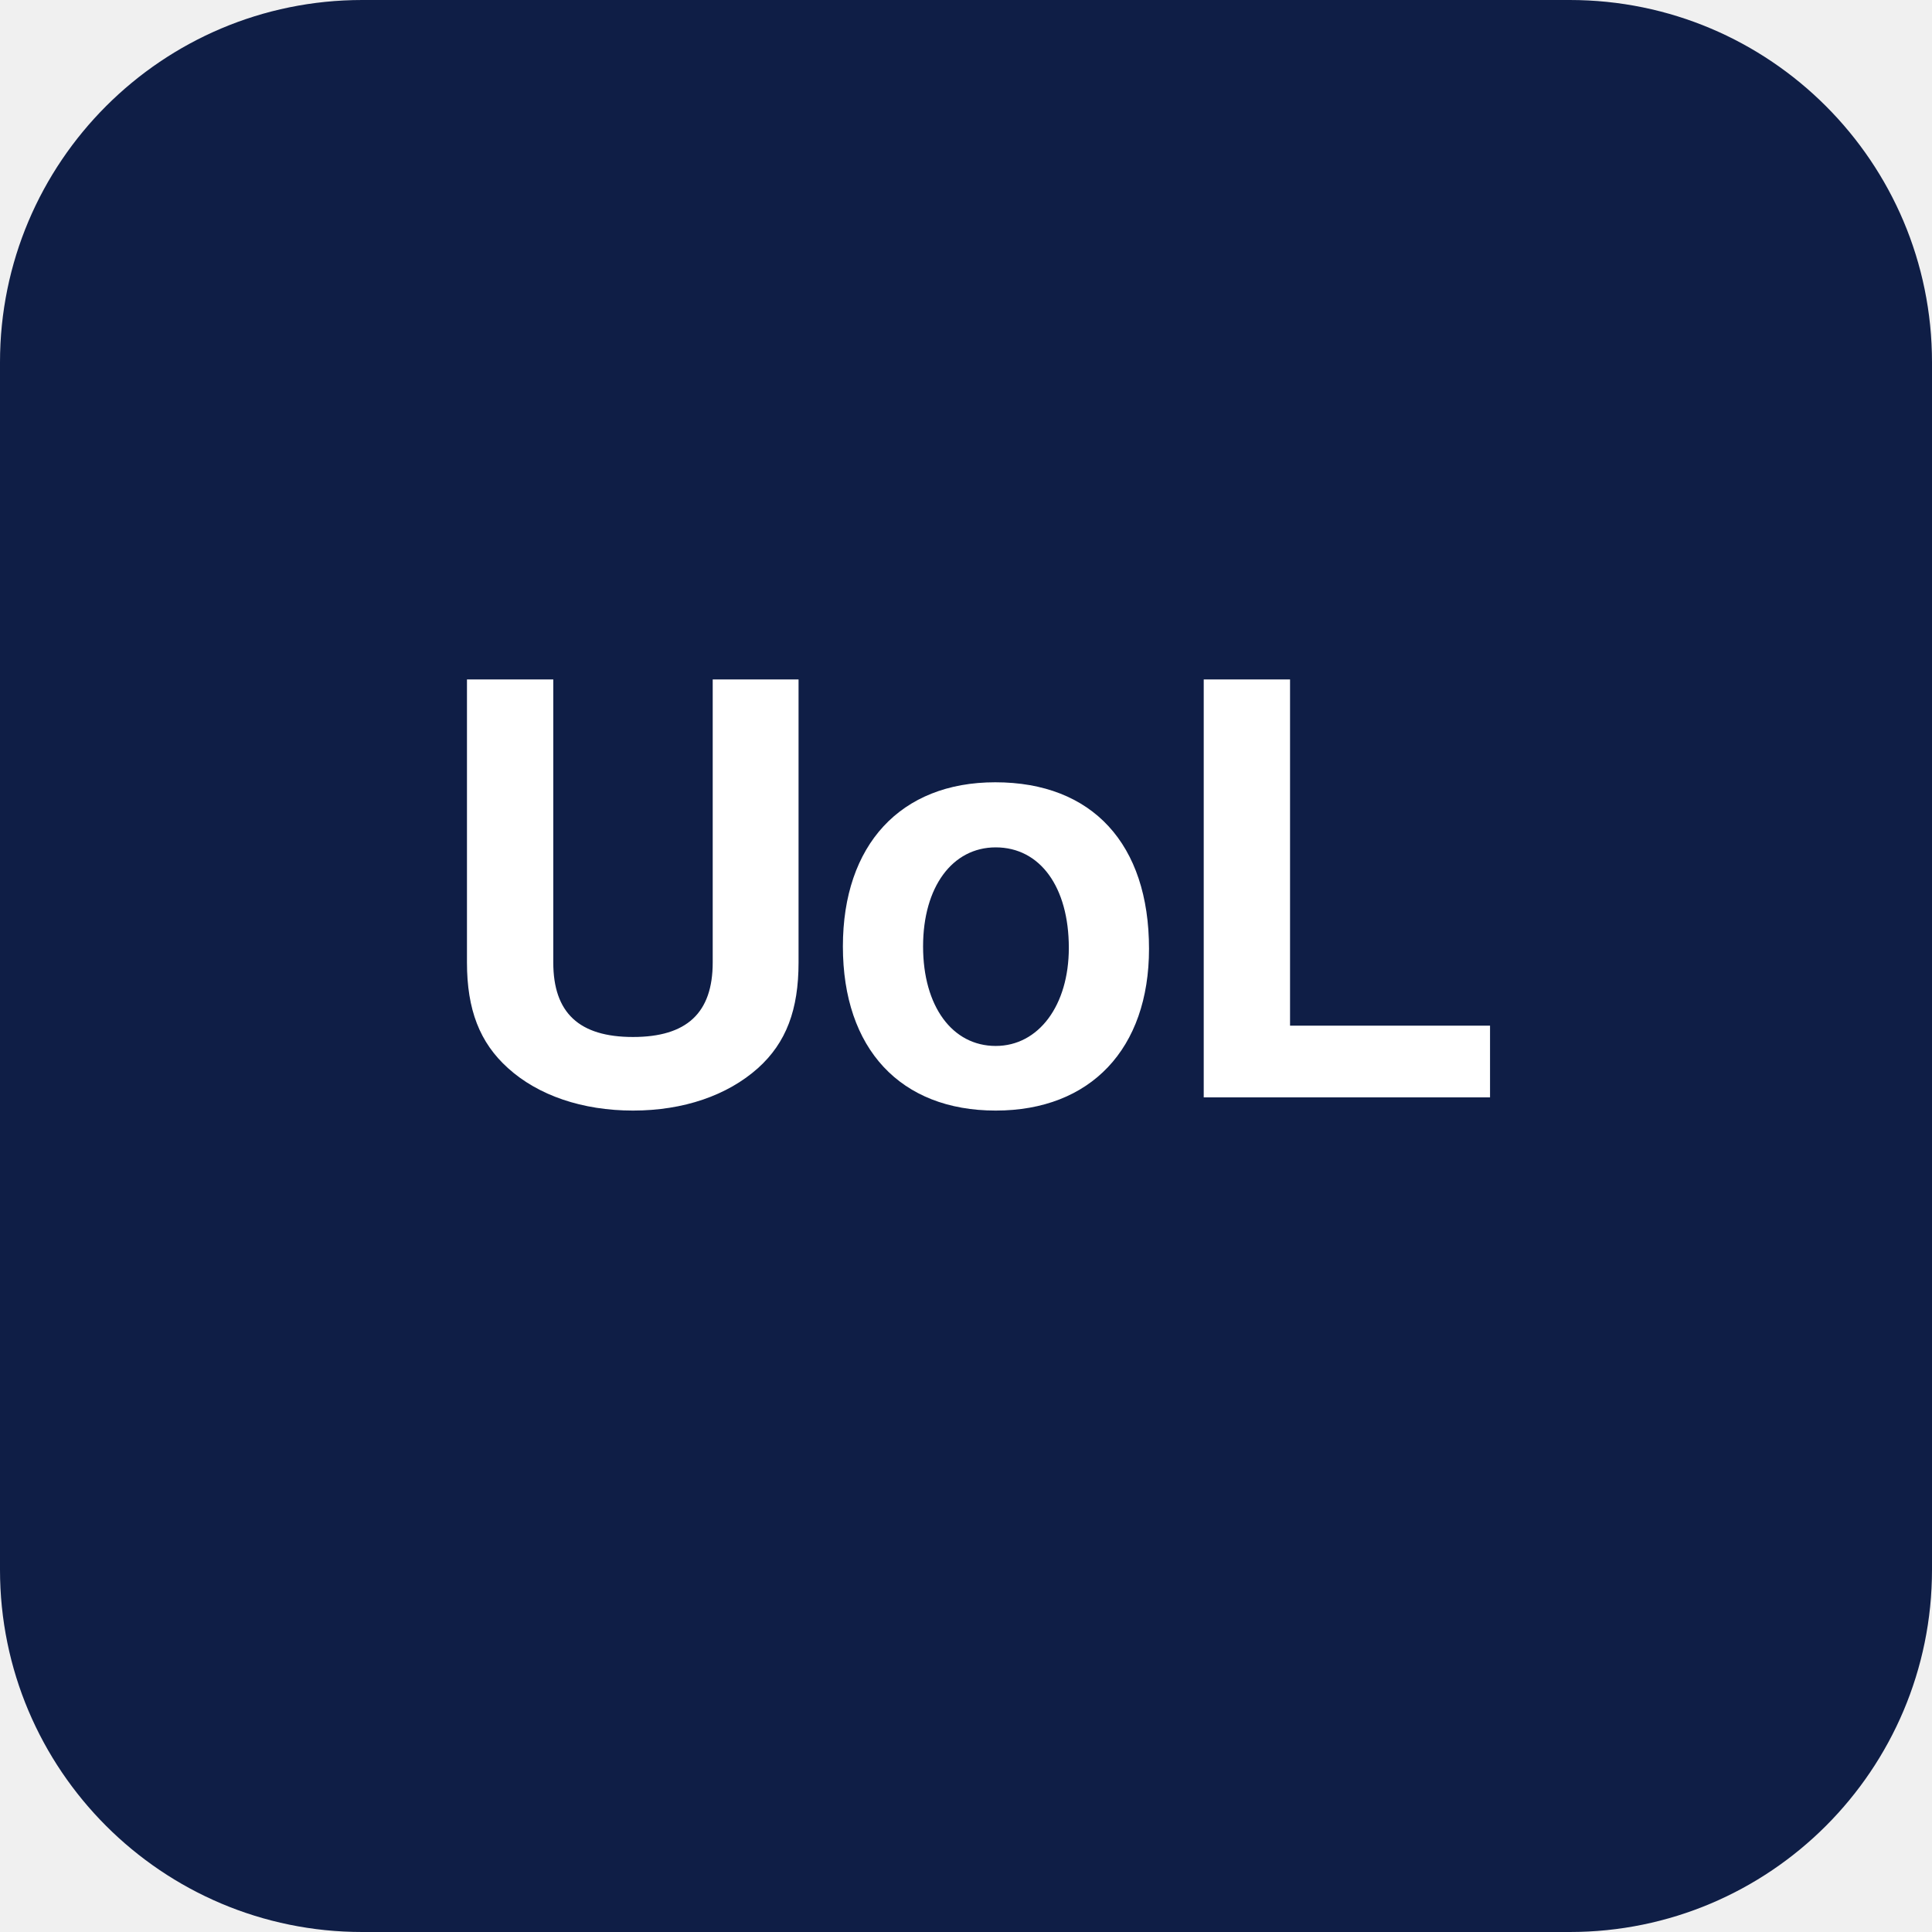
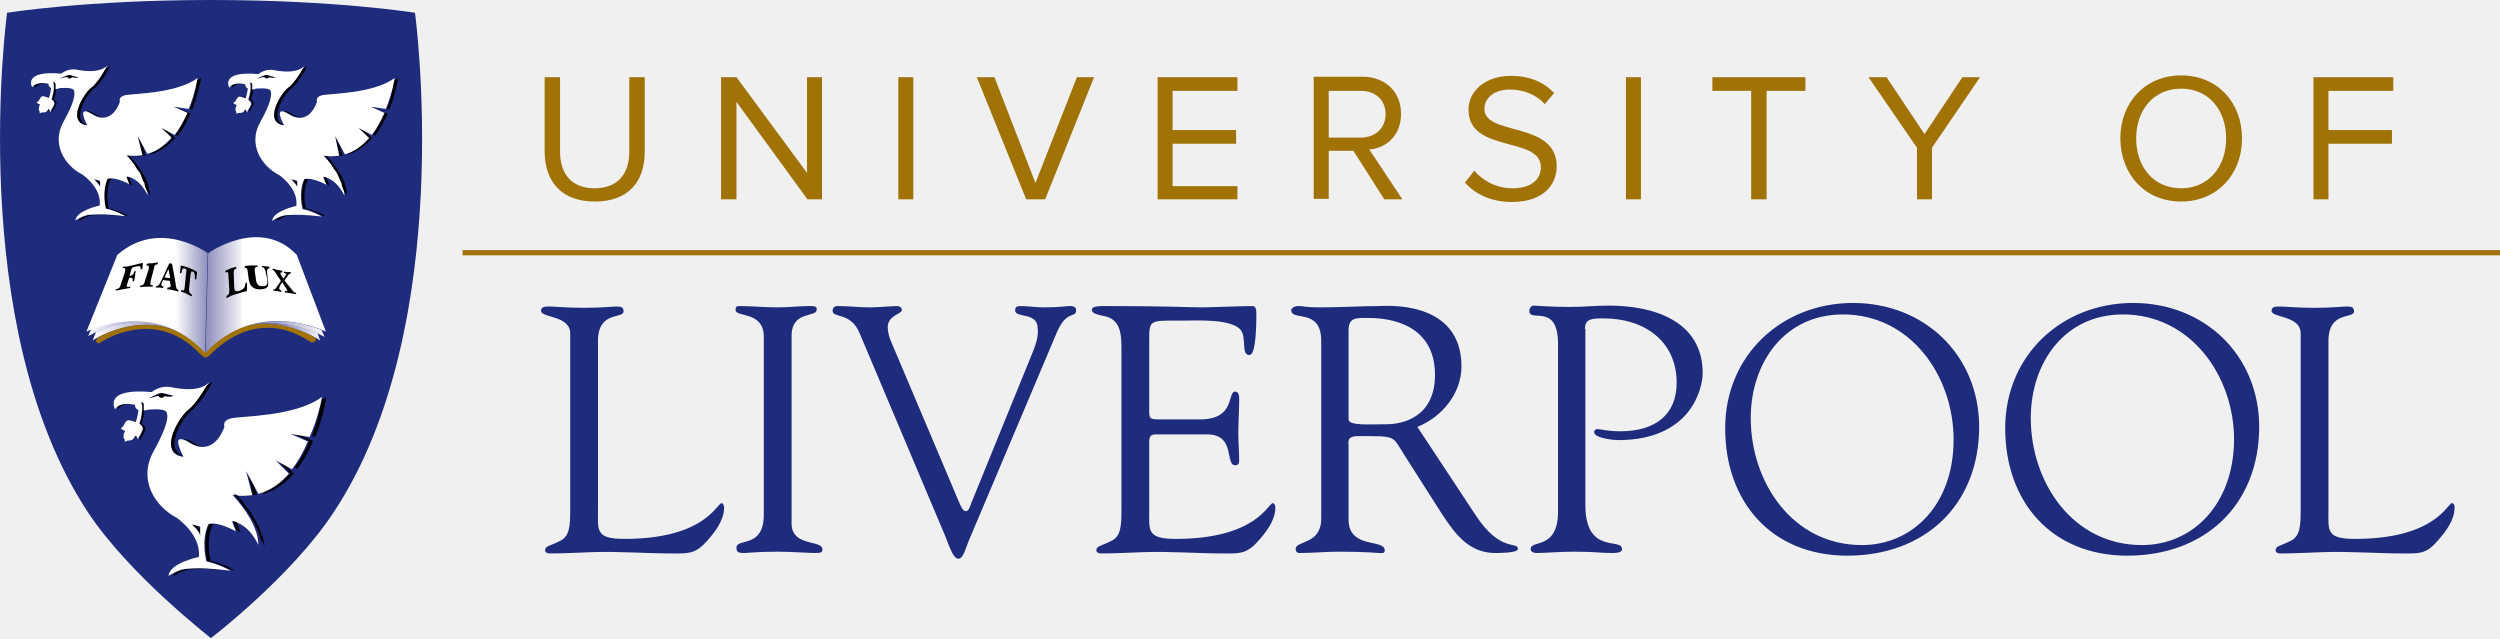
- <svg xmlns="http://www.w3.org/2000/svg" viewBox="0 0 64 64" width="64" height="64">
-   <rect width="64" height="64" rx="12" fill="#0f1e46" />
-   <text x="32" y="32" text-anchor="middle" dominant-baseline="central" font-family="Helvetica Neue, Helvetica, Arial, sans-serif" font-size="19" font-weight="700" letter-spacing="-0.5" fill="#ffffff">UoL</text>
+ <svg xmlns="http://www.w3.org/2000/svg" width="566.9" height="144.7" viewBox="0 0 566.9 144.7" style="enable-background:new 0 0 566.9 144.7" xml:space="preserve">
+   <style>.st0{fill:#1f2b7d}.st1{fill:none}.st2{fill:#fff}.st7{fill:#a17205}</style>
+   <g id="Layer_1">
+     <path class="st0" d="M94.1 2.9S76.3 0 47.8 0C19.4 0 1.6 2.9 1.6 2.9S-8 73.7 19.9 116.1c9.5 14.4 27.9 28.5 27.9 28.6.1 0 18.5-14.2 27.9-28.6C103.8 73.7 94.1 2.9 94.1 2.9z" />
+     <path d="M7.8 19.3c.1.4.2.6.2.6.6-.9 1.8-1 2.6-.9-.6-.2-1.9-.3-2.8.3z" />
+     <path class="st1" d="M10.7 24.4c.1.1.2.2.3.2-.1 0-.2-.1-.3-.2z" />
+     <path d="M10.8 22.1c.1 0 .1 0 .2.1h.1v-.1c-.4-.1-.9-.3-1-.3h-.2l.9.3zm-1.1 3.4s-.1 0 0 0h-.1v.1c.1-.1.3-.1.4-.2-.2.1-.3.1-.3.1zm11.6 15.2c.2.2.4.3.5.4l.1.1c.1.1.2.2.2.3l.2.2.1.1c.3.3.5.7.5 1.1v-1.2l-.7-.7-.9-.3zm10-9.8 1.1 4.4h-2.5c.2 0 .4 0 .6.1.9.1 1.7 0 2.5-.1l-.6-2.2-1.1-2.2zM17.9 17.5c-.1 0-.7-.2-1-.2-.3-.1-.7-.3-1.2-.3-.4 0-2.2.9-2.2.9.1 0 1.2-.4 1.5-.4h.4c0 .2.2.3.5.3s.5-.2.6-.3c.4.1.9.1 1.2.1.1 0 .2-.1.2-.1zm2.1 7.9s.1 0 .1.1h.1s.1 0 .1.1c.1 0 .1.1.2.1h.1l.1.1h.1c.1 0 .2.1.2.1h.1c.3.2 1.1.6 2.1.6-.9-.2-1.6-.6-1.6-.6-1-.6-1.6-.8-1.9-.7.2.2.2.2.3.2zm-8.8-.6-.2-.2c-.2.4-.4.6-.6.7H10c.2 0 .5 0 .8-.1.1.1.3-.1.4-.4 0 .1 0 0 0 0zm1-2.3c.3-.6.5-1.3.5-2.3V19s-.2-.5-.6-.3c0 0 .2.1.2.5v1c-.1.8-.3 1.6-.5 2.3l.4.4c.1.1.3.4.2.8-.2.4-.4 1-.6 1.1 0 0-.1.1-.1.2l.2.4c.1 0 .1-.4.3-.6.1-.2.4-.7.6-1.1.1-.4-.1-.7-.2-.8l-.4-.4zM36.6 29l2.4 2.4-.3.3-.1.1-.2.2-.1.1-.2.2-.1.1-.2.2-.1.1c-.1 0-.1.1-.2.1s-.1.1-.2.1l-.1.1c-.1 0-.1.1-.2.1l-.1.1c-.1 0-.1.1-.2.1l-.1.1c-.1 0-.1.1-.2.1 0 0-.1 0-.1.1-.1.1-.2.1-.2.2-.6.4-1.3.7-2 1l.1.2c2.2-.6 4-2 5.5-3.7L38 29.6l-1.4-.6zm8.1-10.8c-.1.4-.2.9-.3 1.6v.1c0 .1 0 .2-.1.3v.4c0 .1 0 .2-.1.2v.1c0 .1-.1.2-.1.4v.1c0 .1-.1.2-.1.4 0 .1-.1.3-.1.4v.1l-.3.9-.6 1.5.6.1c1.5-3.8 2-7.1 2-7.1-.4.2-.7.4-.9.5zm-5.3 6.1 3.1 1.4-.3.6c-.6 1.4-1.4 2.9-2.4 4.2l.5.3c1.2-1.5 2.1-3.3 2.9-5l-3-1.3-.8-.2zM25.2 40.5h-.7c-1.4 3-.4 6.8-.4 6.8h.2c2 .5 3.8 1.4 4.1 1.6h.6s-2-1.2-4.3-1.6c0 .2-1.1-3.8.5-6.8zm-4.8 8.3h-.3c-.1 0-.2 0-.3.1-.1 0-.2.1-.3.1-.1 0-.2.1-.3.1-.1 0-.2.1-.3.1-.1 0-.2.1-.3.1-.2.1-.4.2-.5.3-.1.2-.1.3-.1.5 0 0 1.7-1.2 3.2-1.3 2.4-.2 3.8 0 6.7.2-3.5-.3-5-.5-7.5-.2z" />
+     <path class="st2" d="M16.4 17.5c-.1.1-.3.3-.6.3s-.5-.1-.5-.3h-.4c-.2 0-1.4.4-1.5.4 0 0 1.8-.9 2.2-.9.5 0 .9.2 1.2.3.3.1 1 .2 1 .2.1 0-.1.1-.3.1-.2.1-.7.1-1.1-.1zm6.4 25.3c0-.3-.2-.7-.5-1.1l-.1-.1c-.1-.1-.1-.2-.2-.2-.1-.1-.2-.2-.2-.3l-.1-.1c-.1-.1-.3-.3-.5-.4l1.5.4v1.8zm22-25.1c-4.9 3.6-14.9 3.5-16.5 3.9-1.6.4-1.1 1.5-1.1 1.5-2.2 5.7-6.1 2.9-6.1 2.9-3-1.9-2.5.1-1.3 2.4-4.7-.6-.8-7.1.8-8.4 1.8-1.3 3.7-5.1 3.7-5.1-.6.6-2.3 1.8-6.9.9-2-.4-3.5.9-3.5.9-8.9-.8-6.6 3.1-6.6 3.1 1-1.5 3.7-.8 3.7-.8 0 .5.3.8.6 1-.1.6-.2 1.4-.5 2.2-.3-.1-1.1-.4-1.4-.4-.7.1-.6 1.1-1.4 1.4.1.2.4.4.8.5-.3.4-.3 1-.3 1.1 0 .3.2.4.2.5v.4c.2-.1.4-.2.6-.2.1 0 .6 0 .8-.1.2-.1.4-.3.6-.7.1 0 .1.1.1.1.1.1.3.5.3.6.1 0 .1-.4.3-.6.1-.2.4-.7.6-1.1.1-.4-.1-.7-.2-.8l-.4-.4c.2-.7.4-1.4.5-2.3v-1c0-.4-.2-.5-.2-.5.3-.3.6.3.6.3v1.2c.5 0 .8-.2.8-.2s2.9-.3 3.3.4c.4.7.3 2.6-2.3 7.2-2.8 5 .2 9.9 4.3 12 1.4 1 4.3 3.6 3.9 7 0 0-5.3 1.1-5.5 3.4 0 0 1.7-1.2 3.2-1.3 2.7-.2 4.2-.1 8.1.3 0 0-2.1-1.2-4.4-1.7 0 0-1-3.8.4-6.8h.2c1.7-.4 4.8 1.3 4.8 1.3l-.7-1.8c3.2.5 4.8 4.3 4.8 4.3-.1-3.2-2.2-6.4-4.7-9.1.4.1.7.1 1 .1.9.1 1.7 0 2.5-.1l-1.1-4.4 2.2 4.1c2.2-.6 4-2 5.5-3.7L36.6 29l3 1.6c1.2-1.5 2.1-3.3 2.9-5l-3.1-1.4 3.4.5c1.5-3.7 2-7 2-7z" />
+     <path d="M20.6 20c-1.7 1.3-5.6 7.8-.8 8.4-3.7-1.2-.1-7.1 1.5-8.3C23.1 18.8 25 15 25 15c-.2.2-.6.4-1 .6-.7 1.2-2.1 3.5-3.4 4.4zm8.8 15.4c-.2 0-.4 0-.6-.1.1.1.2.3.4.4l.1.1c.1.1.2.3.3.4l.1.1c.1.1.2.3.3.4.1.1.2.3.3.4.1.1.2.3.3.4v.1c.1.1.2.3.3.4v.1c.1.1.2.3.3.4.1.1.2.3.3.4.1.1.2.3.3.4v.1c.1.1.2.3.2.4v.1c.1.1.1.3.2.4v.1c.1.1.1.3.2.4v.1c.1.1.1.3.2.4 0 0 0 .1.1.1 0 .1.1.3.1.4v.2c0 .1.1.2.1.3 0 .1 0 .1.1.2 0 .1 0 .2.1.3v.1c.5.8.8 1.4.8 1.4.2-2.9-2.1-6.3-4.5-8.9zm-.7 4.7.6 1.6c.4.2.7.4.7.4l-.7-1.8c-.1-.1-.4-.2-.6-.2z" />
+     <path class="st1" d="m22.1 40.9.7.7v-.5l-.7-.2z" />
+     <path d="m52.5 19.3.2.6c.6-.9 1.8-1 2.6-.9-.6-.2-1.9-.3-2.8.3z" />
+     <path class="st1" d="M55.4 24.4c.1.1.2.2.3.2-.1 0-.2-.1-.3-.2z" />
+     <path d="M55.5 22.1c.1 0 .1 0 .2.1h.1v-.1c-.4-.1-.9-.3-1-.3h-.2l.9.3zm-1.1 3.4s-.1 0 0 0h-.1v.1c.1-.1.3-.1.4-.2-.2.1-.3.1-.3.1zM66 40.7c.2.2.4.3.5.4l.1.1c.1.1.2.2.2.3l.2.2.1.1c.3.3.5.7.5 1.1v-1.2l-.7-.7-.9-.3zm10-9.8 1.1 4.4h-2.5c.2 0 .4 0 .6.1.9.1 1.7 0 2.5-.1l-.6-2.2-1.1-2.2zM62.6 17.5c-.1 0-.7-.2-1-.2-.3-.1-.7-.3-1.2-.3-.4 0-2.2.9-2.2.9.1 0 1.2-.4 1.5-.4h.4c0 .2.2.3.5.3s.5-.2.6-.3c.4.1.9.1 1.2.1.1 0 .2-.1.2-.1zm2.1 7.9s.1 0 .1.1h.1s.1 0 .1.1c.1 0 .1.1.2.1h.1l.1.1h.1c.1 0 .2.1.2.1h.1c.3.2 1.1.6 2.1.6-.9-.2-1.6-.6-1.6-.6-1-.6-1.6-.8-1.9-.7.2.2.2.2.3.2zm-8.8-.6-.2-.2c-.2.4-.4.6-.6.7h-.4c.2 0 .5 0 .8-.1.1.1.3-.1.4-.4 0 .1 0 0 0 0zm1-2.3c.3-.6.5-1.3.5-2.3V19s-.2-.5-.6-.3c0 0 .2.1.2.5v1c-.1.8-.3 1.6-.5 2.3l.4.4c.1.1.3.4.2.8-.2.4-.4 1-.6 1.1 0 0-.1.1-.1.2l.2.4c.1 0 .1-.4.3-.6.1-.2.4-.7.6-1.1.1-.4-.1-.7-.2-.8l-.4-.4zM81.3 29l2.4 2.4-.3.3-.1.1-.2.2-.1.1-.2.2-.1.1-.2.2-.1.1c-.1 0-.1.1-.2.1s-.1.1-.2.1l-.1.1c-.1 0-.1.1-.2.1l-.1.1c-.1 0-.1.1-.2.1l-.1.1c-.1 0-.1.1-.2.1 0 0-.1 0-.1.1-.1.1-.2.1-.2.2-.6.4-1.3.7-2 1l.1.2c2.2-.6 4-2 5.5-3.7l-1.7-1.7-1.4-.6zm8.1-10.8c-.1.4-.2.9-.3 1.6v.1c0 .1 0 .2-.1.3v.4c0 .1 0 .2-.1.2v.1c0 .1-.1.2-.1.4v.1c0 .1-.1.2-.1.4 0 .1-.1.3-.1.4v.1l-.3.9-.6 1.5.6.1c1.5-3.8 2-7.1 2-7.1-.4.2-.7.4-.9.5zm-5.3 6.1 3.1 1.4-.3.6c-.6 1.4-1.4 2.9-2.4 4.2l.5.3c1.2-1.5 2.1-3.3 2.9-5l-3-1.3-.8-.2zM69.9 40.5h-.7c-1.4 3-.4 6.8-.4 6.8h.2c2 .5 3.8 1.4 4.1 1.6h.6s-2-1.2-4.3-1.6c0 .2-1.1-3.8.5-6.8zm-4.8 8.3h-.3c-.1 0-.2 0-.3.1-.1 0-.2.1-.3.1-.1 0-.2.1-.3.1-.1 0-.2.1-.3.1-.1 0-.2.1-.3.1-.2.1-.4.2-.5.3-.1.2-.1.3-.1.5 0 0 1.7-1.2 3.2-1.3 2.4-.2 3.8 0 6.7.2-3.5-.3-5-.5-7.5-.2z" />
+     <path class="st2" d="M61.1 17.5c-.1.1-.3.3-.6.3s-.5-.1-.5-.3h-.4c-.2 0-1.4.4-1.5.4 0 0 1.8-.9 2.2-.9.5 0 .9.2 1.2.3.3.1 1 .2 1 .2.1 0-.1.1-.3.1-.2.1-.7.1-1.1-.1zm6.4 25.3c0-.3-.2-.7-.5-1.1l-.1-.1c-.1-.1-.1-.2-.2-.2-.1-.1-.2-.2-.2-.3l-.1-.1c-.1-.1-.3-.3-.5-.4l1.5.4v1.8zm22-25.1c-4.9 3.6-14.9 3.5-16.5 3.9-1.6.4-1.1 1.5-1.1 1.5-2.2 5.8-6.2 2.9-6.2 2.9-3-1.9-2.5.1-1.3 2.4-4.7-.6-.8-7.1.8-8.4 1.9-1.3 3.8-5 3.8-5-.6.6-2.3 1.8-6.9.9-2-.4-3.5.9-3.5.9-8.9-.8-6.6 3.1-6.6 3.1.9-1.5 3.6-.8 3.6-.8 0 .5.3.8.6 1-.1.6-.2 1.4-.5 2.2-.3-.1-1.1-.4-1.4-.4-.7.1-.6 1.1-1.4 1.4.1.2.4.4.8.5-.3.4-.3 1-.3 1.1 0 .3.2.4.2.5v.4c.2-.1.4-.2.6-.2.1 0 .6 0 .8-.1.2-.1.4-.3.6-.7.1 0 .1.1.1.1.1.1.3.5.3.6.1 0 .1-.4.3-.6.1-.2.4-.7.6-1.1.1-.4-.1-.7-.2-.8l-.4-.4c.2-.7.4-1.4.5-2.3v-1c0-.4-.2-.5-.2-.5.3-.3.6.3.6.3v1.2c.5 0 .8-.2.8-.2s2.9-.3 3.3.4c.4.7.3 2.6-2.3 7.2-2.8 5 .2 9.9 4.3 12 1.4 1 4.3 3.6 3.9 7 0 0-5.3 1.1-5.5 3.4 0 0 1.7-1.2 3.2-1.3 2.7-.2 4.2-.1 8.1.3 0 0-2.1-1.2-4.4-1.7 0 0-1-3.8.4-6.8h.2c1.7-.4 4.8 1.3 4.8 1.3l-.7-1.8c3.2.5 4.8 4.3 4.8 4.3-.1-3.2-2.2-6.4-4.7-9.1.4.1.7.1 1 .1.9.1 1.7 0 2.5-.1l-.9-4.4 2.2 4.1c2.2-.6 4-2 5.5-3.7L81.3 29l3 1.6c1.2-1.5 2.1-3.3 2.9-5l-3.1-1.4 3.4.5c1.5-3.7 2-7 2-7z" />
+     <path d="M65.3 20c-1.7 1.3-5.6 7.8-.8 8.4-3.7-1.2-.1-7.1 1.5-8.3 1.8-1.3 3.7-5.1 3.7-5.1-.2.2-.6.4-1 .6-.7 1.2-2.1 3.5-3.4 4.4zm8.8 15.4c-.2 0-.4 0-.6-.1.1.1.2.3.4.4l.1.1c.1.1.2.3.3.4l.1.1c.1.1.2.3.3.4.1.1.2.3.3.4.1.1.2.3.3.4v.1c.1.1.2.3.3.4v.1c.1.1.2.3.3.4.1.1.2.3.3.4.1.1.2.3.3.4v.1c.1.1.2.3.2.4v.1c.1.1.1.3.2.4v.1c.1.1.1.3.2.4v.1c.1.1.1.3.2.4 0 0 0 .1.1.1 0 .1.1.3.1.4v.2c0 .1.1.2.1.3 0 .1 0 .1.1.2 0 .1 0 .2.1.3v.1c.5.8.8 1.4.8 1.4.2-2.9-2.1-6.3-4.5-8.9zm-.7 4.7.6 1.6c.4.2.7.4.7.4l-.7-1.8c-.1-.1-.4-.2-.6-.2z" />
+     <path class="st1" d="m66.8 40.9.7.7v-.5l-.7-.2z" />
+     <path d="M26.6 92c.1.4.3.7.3.7.7-1.1 2.2-1.3 3.3-1.2-.8-.1-2.5-.3-3.6.5z" />
+     <path class="st1" d="M30.2 98.5c.1.1.2.2.4.2-.1 0-.3-.1-.4-.2z" />
+     <path d="M30.3 95.5c.1 0 .1 0 0 0 .1 0 .2.1.2.1h.1v-.1c-.5-.1-1.1-.4-1.3-.3-.1 0-.1 0-.2.1.4 0 .9.1 1.2.2zM29 99.8c-.1 0-.1 0 0 0H28.7v.2c.2-.1.3-.2.5-.2H29zm14.5 19.1.6.6.1.1.3.3c.1.1.2.2.2.3 0 0 0 .1.1.1.3.4.6.9.6 1.3V120c-.3-.4-.7-.7-.9-.9l-1-.2zM56 106.6l1.4 5.5c-.1 0-.2 0-.4.1h-2.7c.2 0 .5.1.7.1 1.1.1 2.2 0 3.2-.1l-.7-2.7-1.5-2.9zM39.2 89.8c-.1 0-.9-.2-1.3-.3-.4-.1-.9-.3-1.5-.3-.5 0-2.7 1.2-2.7 1.2.1 0 1.5-.5 1.8-.5h.4c0 .3.3.4.7.4.4 0 .7-.3.7-.4.5.2 1.2.2 1.5.1.3-.1.5-.2.4-.2zm2.7 9.9c.1 0 .1 0 .2.1h.1s.1 0 .1.1c.1 0 .1.1.2.1 0 0 .1 0 .1.1.1 0 .1.1.2.1 0 0 .1 0 .1.1.1.1.2.1.3.2h.2c.3.2 1.4.8 2.7.8a5 5 0 0 1-2-.8c-1.3-.8-2-1-2.4-.9 0 0 .1.1.2.1zm-11.1-.8-.2-.2c-.2.5-.5.8-.7.9 0 0-.1 0-.1.1H29.5c.2 0 .7 0 1-.2 0 0 .2-.2.3-.6.1.1.1.1 0 0 .1.1 0 0 0 0zm1.3-2.9c.3-.7.6-1.7.6-2.9V91.7s-.3-.7-.7-.3c0 0 .2.1.3.6v1.3c-.1 1-.3 2-.6 2.8.1.2.4.4.5.5.1.1.4.5.2 1s-.5 1.2-.7 1.4c0 .1-.1.1-.1.2.1.2.2.4.3.5.1 0 .1-.5.3-.7.2-.2.5-.9.7-1.4.2-.5-.1-.9-.2-1-.3-.3-.5-.4-.6-.6zm30.7 8.3 3 3c-.1.1-.2.3-.3.4l-.1.1-.3.3-.1.1-.2.2c-.1 0-.1.1-.2.1l-.2.2-.2.2-.2.2-.2.2c-.1.1-.1.1-.2.1l-.2.2c-.1 0-.1.1-.2.1-.1.1-.2.1-.2.2l-.1.1c-.1.1-.2.1-.3.2 0 0-.1 0-.1.1-.1.1-.2.1-.3.2h-.1c-.8.5-1.7.9-2.6 1.2l.2.3c2.8-.8 5.1-2.5 6.9-4.6l-2.2-2.2-1.6-.9zm10.1-13.6c-.1.5-.2 1.1-.4 2v.1c0 .1-.1.3-.1.4 0 .1 0 .2-.1.2v.2c0 .1-.1.2-.1.3v.1c0 .1-.1.3-.1.5v.1c0 .2-.1.3-.1.5v.1c-.1.2-.1.4-.2.5v.1c-.1.4-.2.8-.4 1.2-.2.6-.4 1.3-.7 1.9l.8.1c1.9-4.7 2.5-8.9 2.5-8.9-.5.2-.8.4-1.1.6zm-6.7 7.6 3.9 1.7c-.1.3-.2.5-.3.8-.8 1.8-1.8 3.6-3 5.2l.6.3c1.5-1.9 2.7-4.1 3.6-6.3l-3.7-1.7h-1.1zm-17.8 20.4H47.5c-1.8 3.7-.5 8.5-.5 8.5.1 0 .2 0 .3.1 2.5.6 4.8 1.8 5.2 2h.7s-2.5-1.5-5.4-2.1c0 .2-1.4-4.8.6-8.5zm-6 10.3c-.1 0-.3 0-.4.1-.1 0-.2 0-.4.1-.1 0-.2.1-.4.1-.1 0-.2.1-.4.1-.1 0-.2.1-.3.1-.1 0-.2.1-.3.2-.2.1-.5.2-.7.3-.1.2-.1.4-.2.7 0 0 2.2-1.5 4-1.6 3-.3 4.8 0 8.4.2-4.3-.4-6.1-.6-9.3-.3z" />
+     <path class="st2" d="M37.4 89.8c-.1.1-.3.4-.7.4-.4 0-.7-.1-.7-.4h-.4c-.3.1-1.7.6-1.8.5 0 0 2.2-1.2 2.7-1.2.6 0 1.1.2 1.5.3.4.1 1.2.3 1.3.3.1 0-.1.1-.3.2-.5.1-1.2.1-1.6-.1zm8 31.8c0-.4-.3-.9-.6-1.3 0 0 0-.1-.1-.1-.1-.1-.2-.2-.2-.3l-.3-.3s0-.1-.1-.1l-.6-.6 1.9.5v2.2zM73 90c-6.1 4.6-18.7 4.3-20.7 4.9-2 .5-1.4 1.9-1.4 1.9-2.8 7.2-7.7 3.7-7.7 3.7-3.8-2.3-3.1.1-1.6 3.1-5.9-.7-1-8.9 1.1-10.5 2.2-1.7 4.7-6.4 4.7-6.4-.7.8-2.8 2.3-8.6 1.1-2.6-.5-4.4 1.1-4.4 1.1-11.2-1-8.3 3.9-8.3 3.9 1.2-1.9 4.5-1 4.5-1 0 .7.4 1 .8 1.2-.1.8-.3 1.8-.6 2.7-.4-.1-1.4-.5-1.7-.4-.9.1-.8 1.4-1.7 1.8.1.2.5.5 1 .6-.4.5-.4 1.3-.4 1.4 0 .4.3.5.3.6v.5c.3-.1.5-.3.7-.3.2 0 .7 0 1-.2.2-.1.5-.4.7-.9.1 0 .1.1.2.1.2.2.4.7.4.7.1 0 .1-.5.3-.7.2-.2.5-.9.7-1.4.2-.5-.1-.9-.2-1-.1-.1-.4-.3-.5-.5.3-.8.5-1.8.6-2.8 0 0 .1-.8 0-1.3 0-.5-.3-.6-.3-.6.4-.3.7.3.7.3v1.5c.6-.1 1-.2 1-.2s3.6-.4 4.1.5c.6.9.3 3.2-2.9 9-3.5 6.3.2 12.4 5.4 15.1 1.7 1.3 5.3 4.5 4.9 8.8 0 0-6.6 1.3-6.9 4.3 0 0 2.2-1.5 4-1.6 3.4-.3 5.2-.1 10.1.4 0 0-2.7-1.5-5.5-2.1 0 0-1.3-4.8.5-8.5h.2c2.2-.5 6 1.7 6 1.7l-.9-2.3c4 .6 6 5.4 6 5.4-.1-4-2.8-8-5.9-11.4.4.1.9.1 1.3.2 1.1.1 2.2 0 3.2-.1l-1.4-5.5 2.8 5.2c2.8-.8 5.1-2.5 6.9-4.6l-3-3 3.7 2c1.5-1.9 2.7-4.1 3.6-6.3l-3.9-1.7 4.3.7C72.4 94.2 73 90 73 90z" />
+     <path d="M42.7 92.9c-2.1 1.6-7 9.8-1.1 10.5-4.7-1.5-.1-8.9 1.9-10.4 2.2-1.7 4.7-6.4 4.7-6.4-.2.2-.8.5-1.3.8-.9 1.5-2.6 4.3-4.2 5.5zm11 19.3c-.2 0-.5-.1-.7-.1l.5.5s0 .1.1.1c.1.2.3.3.4.5 0 0 0 .1.1.1.1.2.3.3.4.5v.1c.1.2.3.4.4.5.1.2.3.4.4.6l.1.1c.1.2.3.4.4.5 0 0 0 .1.1.1.1.2.3.4.4.6.1.2.2.4.4.6l.3.6s0 .1.1.1c.1.2.2.4.3.5 0 0 0 .1.1.1.1.2.2.4.3.5v.1c.1.2.1.3.2.5 0 0 0 .1.1.1.1.2.1.3.2.5 0 .1 0 .1.1.2.1.2.1.3.2.5 0 .1 0 .1.1.2 0 .1.1.3.1.4 0 .1 0 .2.1.3 0 .1.1.2.1.4v.2c.7 1 1 1.8 1 1.8-.5-4.1-3.3-8.4-6.3-11.7zm-.9 6 .8 2c.6.3.9.5.9.5l-.8-2.3c-.3-.1-.6-.2-.9-.2z" />
+     <g>
+       <path class="st1" d="m44.6 119.2.8.8v-.6l-.8-.2z" />
+     </g>
+     <linearGradient id="SVGID_1_" gradientUnits="userSpaceOnUse" x1="21.003" y1="76.418" x2="46.515" y2="76.418">
+       <stop offset="0" style="stop-color:#fff" />
+       <stop offset=".134" style="stop-color:#e7e7f1" />
+       <stop offset=".389" style="stop-color:#bcbbd8" />
+       <stop offset=".737" style="stop-color:#8484b5" />
+       <stop offset=".938" style="stop-color:#6768a3" />
+     </linearGradient>
+     <path d="M34.8 73.2c-.1 0-.2 0-.4-.1-.2 0-.4 0-.5-.1-5.1-.5-9.7 1.2-12.1 2.3l-.8 1.9s14.5-9.5 25.5 2.7c0 0-4-5.5-11.7-6.7z" style="fill:url(#SVGID_1_)" />
+     <linearGradient id="SVGID_2_" gradientUnits="userSpaceOnUse" x1="58.898" y1="75.232" x2="72.583" y2="75.232">
+       <stop offset=".096" style="stop-color:#6768a3" />
+       <stop offset=".318" style="stop-color:#8080b3" />
+       <stop offset=".807" style="stop-color:#cfcee3" />
+       <stop offset="1" style="stop-color:#fff" />
+     </linearGradient>
+     <path d="M72 75.6c-2.5-1.1-7.5-2.9-13.1-2.1 7.5-.4 13.7 3.7 13.7 3.7l-.6-1.6z" style="fill:url(#SVGID_2_)" />
+     <linearGradient id="SVGID_3_" gradientUnits="userSpaceOnUse" x1="20.053" y1="74.408" x2="37.551" y2="74.408">
+       <stop offset="0" style="stop-color:#fff" />
+       <stop offset=".155" style="stop-color:#e7e7f1" />
+       <stop offset=".452" style="stop-color:#bcbcd8" />
+       <stop offset=".857" style="stop-color:#8484b5" />
+       <stop offset=".938" style="stop-color:#7a7aaf" />
+     </linearGradient>
+     <path d="m20.8 74.4-.8 1.8s8.6-5 17.5-2.5c-7-2.3-14-.3-16.7.7z" style="fill:url(#SVGID_3_)" />
+     <linearGradient id="SVGID_4_" gradientUnits="userSpaceOnUse" x1="53.709" y1="74.609" x2="73.564" y2="74.609">
+       <stop offset=".096" style="stop-color:#7a7aaf" />
+       <stop offset=".359" style="stop-color:#9594c0" />
+       <stop offset=".937" style="stop-color:#eeeef5" />
+       <stop offset="1" style="stop-color:#fff" />
+     </linearGradient>
+     <path d="M53.7 74.8c9.9-4.1 19.9 1.6 19.9 1.6l-.7-1.6c-2.7-1.1-10.9-3.8-19.2 0z" style="fill:url(#SVGID_4_)" />
+     <g>
+       <path class="st7" d="M46.5 79.8c-9.2-10.1-20.8-5.2-24.4-3.2l-.4.9.7.4s12.2-8.7 22.7 2.1c1.6 1.6 1.8 1.2 3 0 11.9-11.3 22.3-2.2 22.6-2.3.4-.1 1-.4 1-.4l-.3-.8c-3.6-2-15.2-7.1-24.6 2.9l-.3.4zm.3-.4" />
+     </g>
+     <linearGradient id="SVGID_5_" gradientUnits="userSpaceOnUse" x1="19.647" y1="66.972" x2="47.167" y2="66.972">
+       <stop offset=".732" style="stop-color:#fff" />
+       <stop offset="1" style="stop-color:#8e8ebc" />
+     </linearGradient>
+     <path d="M19.6 75.2S35 67.5 46.5 80l.6-22.6s-10.9-8-20.5.4l-7 17.4z" style="fill:url(#SVGID_5_)" />
+     <linearGradient id="SVGID_6_" gradientUnits="userSpaceOnUse" x1="42.95" y1="66.876" x2="55.097" y2="66.876">
+       <stop offset=".096" style="stop-color:#7a7aaf" />
+       <stop offset=".359" style="stop-color:#9594c0" />
+       <stop offset=".937" style="stop-color:#eeeef5" />
+       <stop offset="1" style="stop-color:#fff" />
+     </linearGradient>
+     <path d="M73.9 75.2S58.4 67.4 46.6 80l.6-22.6s11.8-8.4 20.1.4l6.6 17.4z" style="fill:url(#SVGID_6_)" />
+     <g>
+       <path d="m29.4 62.6.3-.1c.4-.1.6-.3.8-1h.3c-.1.4-.2.8-.2 1.2-.1.4-.1.7-.2 1.1h-.3c0-.5 0-.9-.5-.8h-.3l-.5 1.5c-.2.6 0 .6.8.5l-.1.3c-.5.1-1.1.2-1.7.3-.5.1-.8.2-1.6.3l.1-.3c.8-.2.9-.4 1.1-1.1l.9-2.7c.2-.8.2-1.1-.5-1l.1-.3c.5 0 1.3-.1 2-.3.8-.2 1.6-.4 2.5-.6l-.1 1.4-.4.1c0-1-.3-.8-1.3-.6-.6.1-.7.2-.9.8l-.3 1.3zM33.7 61.1c.1-.7.2-.9-.5-.9l.1-.4c.4-.1.7-.1 1.2-.1.5-.1.8-.1 1.3-.2v.4c-.7.1-.8.3-.9 1l-.7 2.7c-.2.9-.2 1.1.5 1.1l-.1.3h-1.4c-.4 0-1 .1-1.5.1l.1-.3c.7-.1.9-.4 1.1-1.2l.8-2.5zM36.9 63.7c-.1.2-.2.3-.3.7-.2.4.3.5.5.6l-.1.3c-.3 0-.6-.1-.9-.1h-.8l.1-.3c.6 0 .9-.7 1.2-1.3.8-1.7 1.8-3.9 1.8-3.9l.6.1s.7 3.6.8 4.4c.1.7.1.8.2 1.1 0 .2.3.4.5.5l-.1.3c-.4-.1-.7-.2-1.2-.3-.4-.1-.8-.2-1.3-.2l.1-.4c.3 0 .7 0 .7-.4 0-.1-.1-.6-.1-.7l-.1-.4s-.4-.1-.8-.1c-.4-.1-.8-.1-.8-.1v.2zm1-.7c.4 0 .7.1.7.1l-.4-2.1-.9 1.9s.2 0 .6.1zM44.5 63.4l-.3-.1c0-.8 0-1.5-.4-1.7-.4-.2-.5 0-.6.7l-.3 3c-.1.8 0 1.1.6 1.5v.4c-.5-.2-.9-.4-1.2-.6-.4-.2-.8-.3-1.3-.5l.1-.3c.7.2.7 0 .8-.8l.3-3c.1-.6.2-1-.3-1.1-.6-.2-.6.4-.8 1.1l-.3-.1.2-1.7s1.1.2 2 .6c1 .4 1.7.9 1.7.9l-.2 1.7zM51.4 67.1c.6-.4.6-.7.6-1.4l-.2-3c0-.8 0-1.2-.7-.9v-.4c.5-.2.7-.3 1.1-.5.5-.2.9-.3 1.4-.4v.4c-.7.2-.6.6-.6 1.4l.1 2.5c0 .9.1 1.4 1 1.2 1.1-.3 1.5-.8 1.6-1.9h.3V66c-1.4.3-3 .9-3.4 1-.4.2-.9.4-1.3.6l.1-.5zM55.6 60.3c.6-.1 1-.1 1.4-.1h1.4v.3c-.7 0-.7.5-.6 1.2l.2 1.4c.1 1.2.5 1.9 1.6 1.8 1.1 0 1.1-.6 1-1.7l-.3-1.2c0-.3-.1-.7-.3-1-.1-.3-.3-.4-.6-.4v-.3c.3 0 .6.1.9.1.3 0 .4 0 .8.1v.3c-.2 0-.4.1-.5.4-.1.3 0 .7 0 1l.1.8c.2 1.7.4 2.5-1.6 2.6-1.2.1-2.5-.4-2.7-2.3l-.2-1.5c-.1-.8-.1-1.1-.8-1.1l.2-.4zM66.2 65.7c.3.4.5.7.9.7l.1.3c-.5-.1-.8-.1-1.3-.2-.4-.1-.8-.1-1.3-.2V66h.4c.1 0 .1-.1.1-.2 0-.2-.3-.6-.4-.7L64 64l-.4.6c-.1.2-.3.6-.3.8 0 .3.3.4.5.5v.3c-.4-.1-.6-.1-1-.2-.3 0-.6-.1-.8-.1v-.3c.4.1.6-.3.8-.6l.9-1.3-1-1.5c-.1-.2-.2-.4-.4-.6-.2-.3-.3-.3-.5-.4v-.3c.3.1.7.2 1.1.3.4.1.8.1 1.1.2v.4c-.2 0-.5-.1-.4.2 0 .2.1.3.2.5l.5.7.3-.5c.1-.2.2-.3.3-.4.1-.2-.2-.4-.5-.4v-.3c.3 0 .5.1.8.1h.7l.1.3c-.4 0-.5.2-.8.6l-.7 1 1.7 2.1z" />
+     </g>
+     <g>
+       <path class="st0" d="M163.6 114.1c-1 0-3.7 8.1-22 8.1-6.6 0-6-1.9-6-6.6V77.3c0-6.9 5.8-4.9 5.8-6.7 0-.9-.5-1.1-1.5-1.1-1.2 0-3.1.3-7.6.3-3.9 0-6.3-.3-8-.3-1 0-1.6.2-1.6 1 0 1.6 6.6 1 6.6 5.1v40.1c0 3.7-.2 5.9-2.2 6.9-2.5 1.3-3.3 1.1-3.5 2.1 0 .6.5.8 1.2.8 3.2 0 6.5-.2 9.6-.3 6-.2 12 .3 18 .3 3.5 0 5.2.2 7.8-2.7 1.9-2.1 4-4.8 4-7.7 0-.2-.1-1-.6-1zM179.5 118.7V76.2c0-5.9 5.7-4.1 5.7-6 0-.6-.2-.8-1.5-.8-2.5 0-4.9.3-7.4.3-2.9 0-5.8-.3-8.7-.3-.6 0-.8.2-.8.9 0 1.7 6.3.2 6.4 5.9v40.5c0 7.8-6.2 5.2-6.2 7.5 0 .8.2 1.2 1.7 1.2 1.1 0 2.8-.3 7.6-.3 3.4 0 6.8.3 8.6.3 1.3 0 1.6-.2 1.6-.8 0-2.3-7-.5-7-5.9zM242.7 69.4c-1.1 0-2.3.3-6.1.3-1.7 0-3.5-.3-5.2-.3-.8 0-1.2.2-1.2 1 0 1.8 5.1.3 5.1 4 .3 1.7-.6 4.2-1.1 5.4l-13.8 33.9c-.4.9-.6 2.2-1.4 2.2-.9 0-1.4-1.8-3.2-6L202 77.3c-.3-.7-.7-2-.7-3.1 0-2.8 3.3-2.9 3.2-4 0-.5-.6-.8-1.1-.8-1.1 0-4.1.3-6.2.3-2.4 0-4.8-.3-7.3-.3-.7 0-1.1.4-1.1 1.1 0 1.7 4.1.2 6.1 5l19.5 46.2c.7 1.7 1.7 5 2.9 5s1.7-2.6 2.6-4.6l19.7-46.6c2.2-5.3 4.4-3.3 4.4-5.1.1-.6-.4-1-1.3-1zM288.6 114.1c-1 0-3.7 8.1-22 8.1-6.6 0-6-1.9-6-6.6V101c0-1.2-.2-2.5 1.4-2.5h11.7c6.6 0 4 7 6.4 7 .6 0 .9-.3.9-1 0-2.1-.2-4.2-.2-6.2 0-2.5.2-5.2.2-8 0-.6-.2-1.5-.9-1.5-1.9 0 .2 6.3-8 6.3h-8.5c-3.2 0-3 0-3-2.7V77.7c0-5.3-.2-5 7.4-5 3.2 0 11.4-.5 13.4 2.2 1.3 1.8 0 5.6 1.9 5.6.5 0 1.6-.6 1.6-9.4 0-.9-.2-1.7-.8-1.7-2.5 0-9.7.3-11.3.3-3.3 0-7.4-.3-22.4-.3-2.3 0-2.8.3-2.8.9 0 .9 1.7 1.1 2.4 1.3 4.3.6 4.3 4.4 4.3 8v36.1c0 3.7-.2 5.9-2.2 6.9-2.5 1.3-3.3 1.1-3.5 2.1 0 .6.5.8 1.2.8 3.2 0 6.5-.2 9.6-.3 6-.2 12 .3 18 .3 3.5 0 5.2.2 7.8-2.7 1.9-2.1 4-4.8 4-7.7 0-.2-.1-1-.6-1zM420.2 68.7c-16.2 0-29 11.9-29 28.4 0 16.7 10.5 28.9 27.7 28.9 17.6 0 29.9-11.5 29.9-29.3-.1-16.3-12.5-28-28.6-28zm2 54.9c-15.7 0-25.2-14.2-25.2-28.8 0-12.5 7.6-23.5 20.9-23.5 15.4 0 25.1 14 25.1 28.4 0 14.7-9.3 23.9-20.8 23.9zM483.7 68.7c-16.2 0-29 11.9-29 28.4 0 16.7 10.5 28.9 27.7 28.9 17.6 0 29.9-11.5 29.9-29.3-.1-16.3-12.5-28-28.6-28zm2 54.9c-15.7 0-25.2-14.2-25.2-28.8 0-12.5 7.6-23.5 20.9-23.5 15.4 0 25.2 14 25.2 28.4-.1 14.7-9.4 23.9-20.9 23.9zM556 114.1c-1 0-3.7 8.1-22 8.1-6.6 0-6-1.9-6-6.6V77.3c0-6.9 5.8-4.9 5.8-6.7 0-.9-.5-1.1-1.5-1.1-1.2 0-3.1.3-7.6.3-3.9 0-6.3-.3-8-.3-1 0-1.6.2-1.6 1 0 1.6 6.6 1 6.6 5.1v40.1c0 3.7-.2 5.9-2.2 6.9-2.5 1.3-3.3 1.1-3.5 2.1 0 .6.5.8 1.2.8 3.2 0 6.5-.2 9.7-.3 6-.2 12 .3 18 .3 3.5 0 5.2.2 7.7-2.7 1.9-2.1 4-4.8 4-7.7 0-.2 0-1-.6-1z" />
+       <path class="st7" d="M104.9 56.7H567v1.2H104.9zM203.7 17.5h3.4v27.7h-3.4zM280.6 42.2h-14.7v-9.6h14.4v-3.1h-14.4v-8.9h14.7v-3.1h-18.1v27.7h18.1zM237 45.2l11.1-27.7h-3.9l-9.4 24-9.3-24h-4l11.2 27.7zM167 23.1l16.1 22.1h3.3V17.5H183v21.7l-16-21.7h-3.5v27.7h3.5zM134.9 45.7c7.5 0 11.3-4.4 11.3-11.3V17.5h-3.5v16.9c0 5.1-2.7 8.3-7.9 8.3-5.1 0-7.8-3.2-7.8-8.3V17.5h-3.5v17c.1 6.8 3.9 11.2 11.4 11.2zM528 32.6h14.4v-3.1H528v-8.9h14.7v-3.1h-18.1v27.7h3.4zM434.7 45.2h3.4V33.5l10.9-16h-4l-8.6 12.9-8.6-12.9h-4.1l11 16zM397.1 45.2h3.5V20.6h8.8v-3.1h-21.1v3.1h8.8zM301.3 34.2h5.6l7 11h4.1l-7.5-11.3c3.8-.3 7.2-3.1 7.2-8.1 0-5.1-3.7-8.4-8.7-8.4h-11.1v27.7h3.4V34.2zm0-13.6h7.3c3.3 0 5.6 2.1 5.6 5.3 0 3.1-2.3 5.3-5.6 5.3h-7.3V20.6zM494.6 45.7c8.2 0 13.8-6.2 13.8-14.3 0-8.2-5.6-14.3-13.8-14.3-8.2 0-13.8 6.2-13.8 14.3.1 8.2 5.6 14.3 13.8 14.3zm0-25.6c6.2 0 10.2 4.8 10.2 11.3 0 6.4-4 11.3-10.2 11.3-6.2 0-10.2-4.8-10.2-11.3 0-6.5 4-11.3 10.2-11.3zM368.7 17.5h3.4v27.7h-3.4zM343 42.7c-3.9 0-6.9-1.9-8.7-4l-2.1 2.7c2.3 2.6 5.9 4.4 10.6 4.4 7.5 0 10.2-4.2 10.2-8.1 0-10.3-16.4-6.8-16.4-13 0-2.6 2.4-4.4 5.7-4.4 3 0 5.9 1 8 3.3l2.1-2.5c-2.3-2.5-5.6-3.9-9.8-3.9-5.5 0-9.6 3.2-9.6 7.7 0 9.9 16.4 5.9 16.4 13 .1 2.1-1.5 4.8-6.4 4.8z" />
+       <path class="st0" d="M359.4 74.6c0-2.4 1.7-2.4 4.3-2.4 9.1 0 16.5 5.1 16.5 14.6 0 7.1-4.7 11-12.8 11-2.8 0-4.5-.5-5.1-.5-.4 0-.8.2-.8.7 0 1.4 4.6 1.8 5.4 1.8 16.8 0 19.2-12 19.2-15.2 0-11.8-11.1-15.3-21.2-15.3-3.8 0-5.1.3-9 .3-4.6 0-7.4-.3-8.1-.3-.6 0-1 .6-1 1.2 0 2.8 6.5-2 6.5 7.5v38c0 8.8-6.2 6.3-6.2 8.5 0 .7.8.9 1.3.9 2.3 0 4.9-.3 8.6-.3 4.7 0 5.9.3 8.5.3 2 0 2.3-.4 2.3-.9 0-2.7-8.3 1.4-8.3-10V74.6zM321.4 96.8c5.5-2.2 10-7.5 10-13.7 0-15.3-17.5-13.7-18.7-13.7-4.1 0-8.6.3-13.2.3-4 0-3.6-.3-5.1-.3-.9 0-1.6.5-1.6.9 0 2.7 6.8-.6 6.8 7v40.3c0 6-5.8 4.9-5.8 6.9 0 .5.3.9.8.9 3 0 6-.3 9-.3 6.6 0 8.4.3 9.1.3.6 0 1.3.2 1.3-.6 0-2.7-8.2-.2-8.2-7v-16.7c0-.8-.5-2.2 2.1-2.2 8.9 0 7.7-.2 10.5 4.2l8.8 13.8c3 4.5 6.1 8.5 11.9 8.5.7 0 5.1 0 5.1-.9 0-1.9-3.9 1-9.6-7.7l-13.2-20zM305.8 75c0-3.1 1.7-2.9 4.5-2.9 7.7 0 15.1 3.2 15.1 12.9 0 9.8-7.6 11.2-11 11.2-3.7 0-8.6.4-8.6-1.1V75z" />
+     </g>
+   </g>
</svg>
